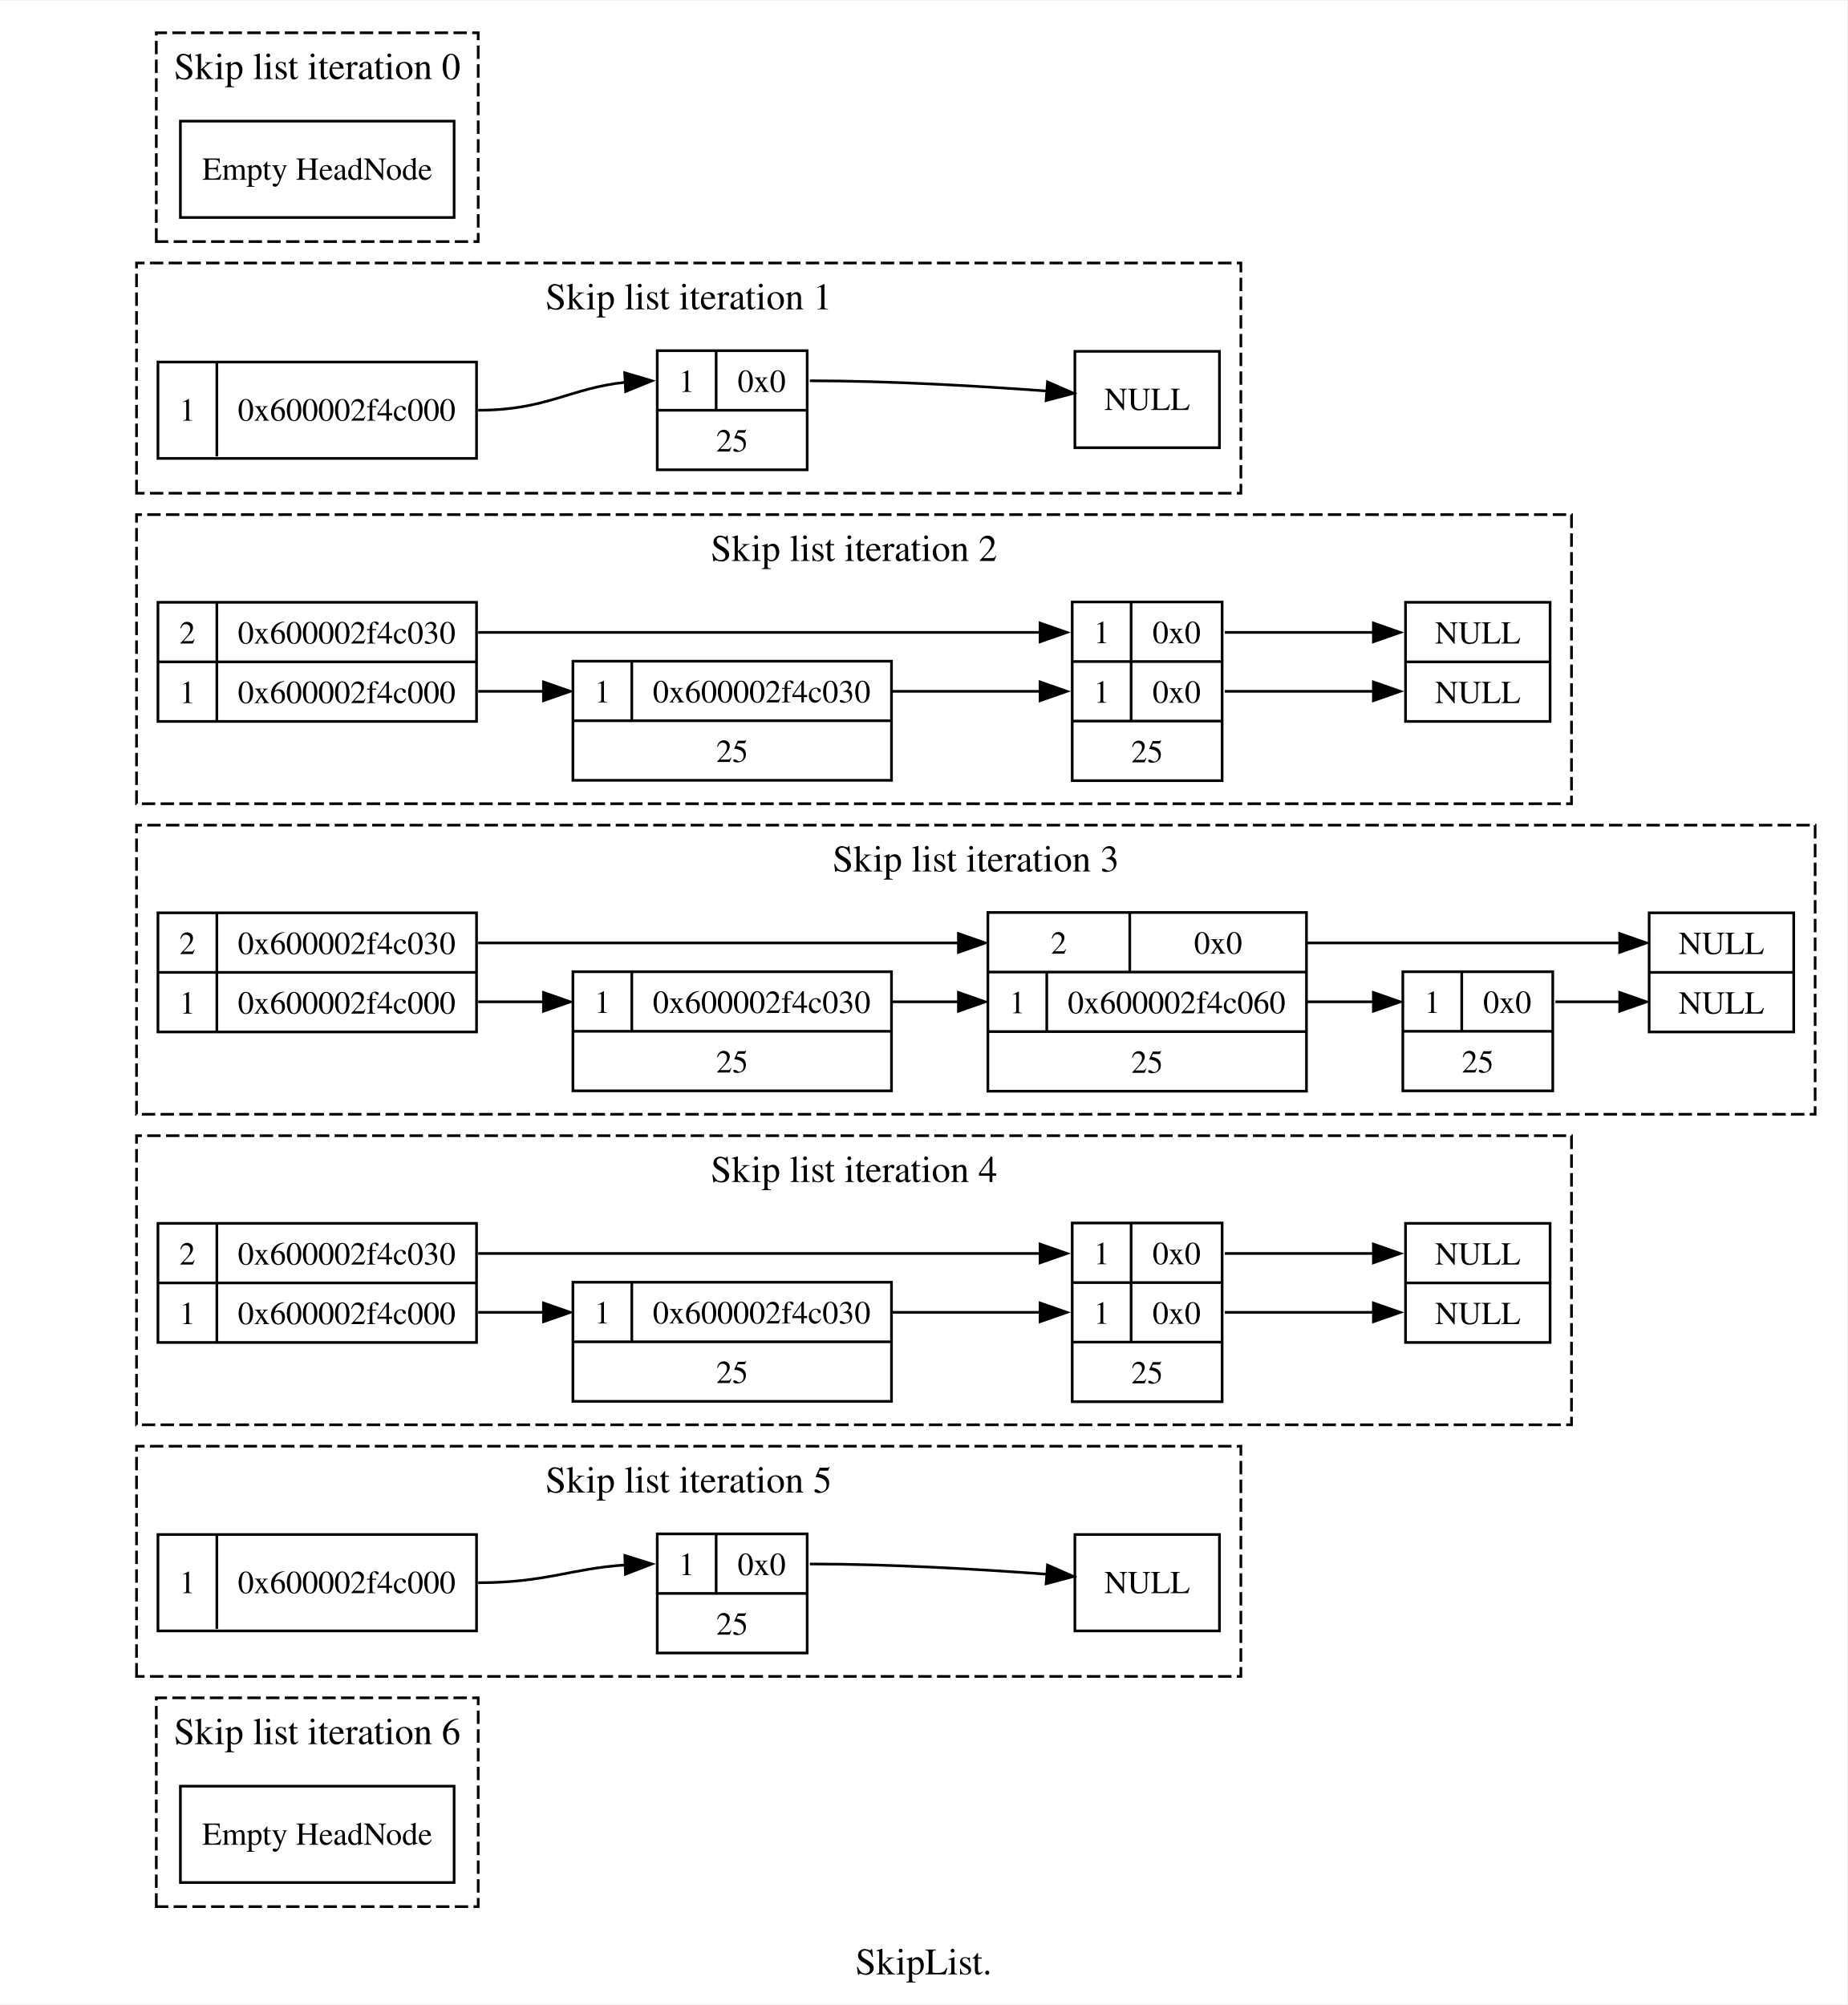
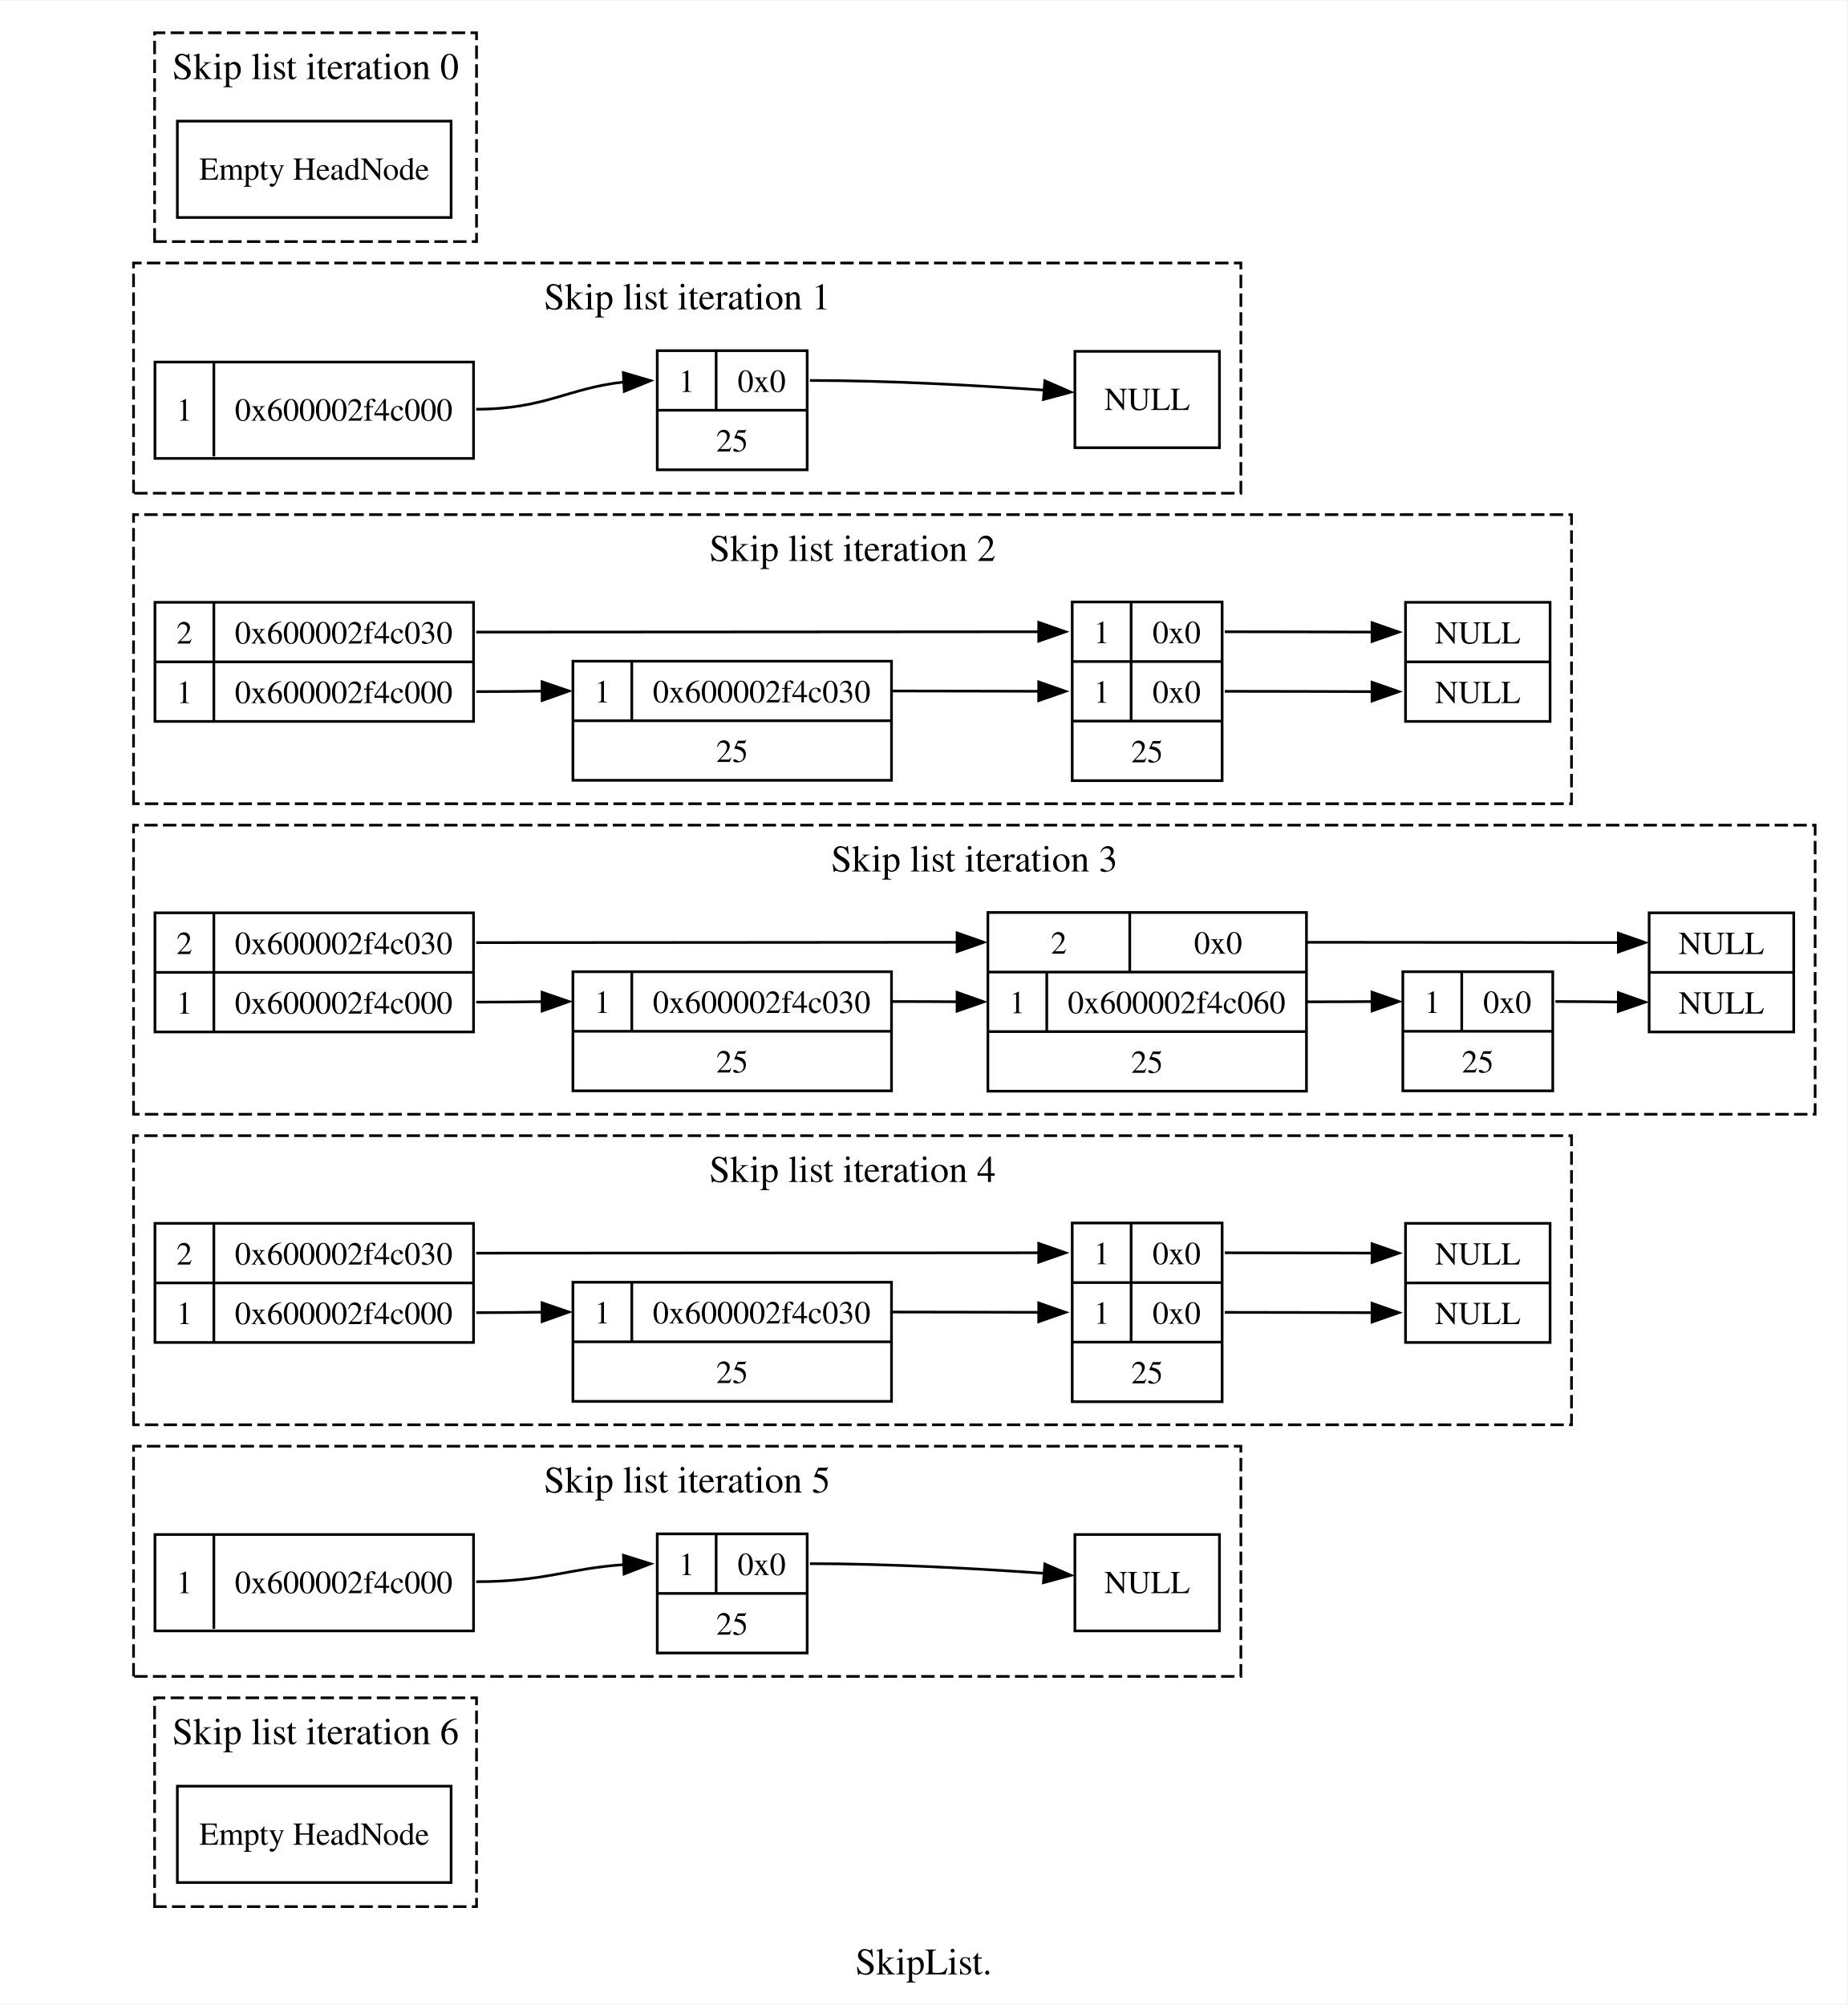
<svg xmlns="http://www.w3.org/2000/svg" width="690pt" height="749pt" viewBox="0.00 0.00 690.00 748.50">
  <g id="graph0" class="graph" transform="scale(1 1) rotate(0) translate(4 744.5)">
    <polygon fill="white" stroke="none" points="-4,4 -4,-744.5 686,-744.5 686,4 -4,4" />
    <text text-anchor="middle" x="341" y="-7.2" font-family="Times,serif" font-size="14.00">SkipList.</text>
    <g id="clust1" class="cluster">
-       <polygon fill="none" stroke="black" stroke-dasharray="5,2" points="54.38,-654.5 54.38,-732.5 174.62,-732.5 174.62,-654.5 54.38,-654.5" />
-       <text text-anchor="middle" x="114.5" y="-715.2" font-family="Times,serif" font-size="14.00">Skip list iteration 0</text>
+       <polygon fill="none" stroke="black" stroke-dasharray="5,2" points="53.75,-654.5 53.75,-732.5 174,-732.5 174,-654.5 53.75,-654.5" />
+       <text text-anchor="middle" x="113.88" y="-715.2" font-family="Times,serif" font-size="14.00">Skip list iteration 0</text>
    </g>
    <g id="clust2" class="cluster">
-       <polygon fill="none" stroke="black" stroke-dasharray="5,2" points="47,-560.5 47,-646.5 459.5,-646.5 459.5,-560.5 47,-560.5" />
-       <text text-anchor="middle" x="253.25" y="-629.2" font-family="Times,serif" font-size="14.00">Skip list iteration 1</text>
+       <polygon fill="none" stroke="black" stroke-dasharray="5,2" points="45.88,-560.5 45.88,-646.5 459.5,-646.5 459.5,-560.5 45.88,-560.5" />
+       <text text-anchor="middle" x="252.69" y="-629.2" font-family="Times,serif" font-size="14.00">Skip list iteration 1</text>
    </g>
    <g id="clust3" class="cluster">
-       <polygon fill="none" stroke="black" stroke-dasharray="5,2" points="47,-444.5 47,-552.5 583,-552.5 583,-444.5 47,-444.5" />
-       <text text-anchor="middle" x="315" y="-535.2" font-family="Times,serif" font-size="14.00">Skip list iteration 2</text>
+       <polygon fill="none" stroke="black" stroke-dasharray="5,2" points="45.88,-444.5 45.88,-552.5 583,-552.5 583,-444.5 45.88,-444.5" />
+       <text text-anchor="middle" x="314.44" y="-535.2" font-family="Times,serif" font-size="14.00">Skip list iteration 2</text>
    </g>
    <g id="clust4" class="cluster">
-       <polygon fill="none" stroke="black" stroke-dasharray="5,2" points="47,-328.5 47,-436.5 674,-436.5 674,-328.5 47,-328.5" />
-       <text text-anchor="middle" x="360.5" y="-419.2" font-family="Times,serif" font-size="14.00">Skip list iteration 3</text>
+       <polygon fill="none" stroke="black" stroke-dasharray="5,2" points="45.88,-328.5 45.88,-436.5 674,-436.5 674,-328.5 45.88,-328.5" />
+       <text text-anchor="middle" x="359.94" y="-419.2" font-family="Times,serif" font-size="14.00">Skip list iteration 3</text>
    </g>
    <g id="clust5" class="cluster">
-       <polygon fill="none" stroke="black" stroke-dasharray="5,2" points="47,-212.5 47,-320.5 583,-320.5 583,-212.5 47,-212.5" />
-       <text text-anchor="middle" x="315" y="-303.2" font-family="Times,serif" font-size="14.00">Skip list iteration 4</text>
+       <polygon fill="none" stroke="black" stroke-dasharray="5,2" points="45.88,-212.5 45.88,-320.5 583,-320.5 583,-212.5 45.88,-212.5" />
+       <text text-anchor="middle" x="314.44" y="-303.2" font-family="Times,serif" font-size="14.00">Skip list iteration 4</text>
    </g>
    <g id="clust6" class="cluster">
-       <polygon fill="none" stroke="black" stroke-dasharray="5,2" points="47,-118.5 47,-204.5 459.5,-204.5 459.5,-118.5 47,-118.5" />
-       <text text-anchor="middle" x="253.25" y="-187.2" font-family="Times,serif" font-size="14.00">Skip list iteration 5</text>
+       <polygon fill="none" stroke="black" stroke-dasharray="5,2" points="45.88,-118.5 45.88,-204.5 459.5,-204.5 459.5,-118.5 45.88,-118.5" />
+       <text text-anchor="middle" x="252.69" y="-187.2" font-family="Times,serif" font-size="14.00">Skip list iteration 5</text>
    </g>
    <g id="clust7" class="cluster">
-       <polygon fill="none" stroke="black" stroke-dasharray="5,2" points="54.38,-32.5 54.38,-110.5 174.62,-110.5 174.62,-32.5 54.38,-32.5" />
-       <text text-anchor="middle" x="114.5" y="-93.2" font-family="Times,serif" font-size="14.00">Skip list iteration 6</text>
+       <polygon fill="none" stroke="black" stroke-dasharray="5,2" points="53.75,-32.5 53.75,-110.5 174,-110.5 174,-32.5 53.75,-32.5" />
+       <text text-anchor="middle" x="113.88" y="-93.2" font-family="Times,serif" font-size="14.00">Skip list iteration 6</text>
    </g>
    <g id="node1" class="node">
-       <polygon fill="none" stroke="black" points="63.38,-663.5 63.38,-699.5 165.62,-699.5 165.62,-663.5 63.38,-663.5" />
-       <text text-anchor="middle" x="114.5" y="-677.6" font-family="Times,serif" font-size="12.00">Empty HeadNode</text>
+       <polygon fill="none" stroke="black" points="62.25,-663.5 62.25,-699.5 164.5,-699.5 164.5,-663.5 62.25,-663.5" />
+       <text text-anchor="middle" x="113.38" y="-677.6" font-family="Times,serif" font-size="12.00">Empty HeadNode</text>
    </g>
    <g id="node2" class="node">
-       <polygon fill="none" stroke="black" points="55,-573.5 55,-609.5 174,-609.5 174,-573.5 55,-573.5" />
-       <text text-anchor="middle" x="66" y="-587.6" font-family="Times,serif" font-size="12.00">1</text>
-       <polyline fill="none" stroke="black" points="77,-574.25 77,-609.5" />
-       <text text-anchor="middle" x="125.5" y="-587.6" font-family="Times,serif" font-size="12.00">0x600002f4c000</text>
+       <polygon fill="none" stroke="black" points="53.88,-573.5 53.88,-609.5 172.88,-609.5 172.88,-573.5 53.88,-573.5" />
+       <text text-anchor="middle" x="64.88" y="-587.6" font-family="Times,serif" font-size="12.00">1</text>
+       <polyline fill="none" stroke="black" points="75.88,-574.25 75.88,-609.5" />
+       <text text-anchor="middle" x="124.38" y="-587.6" font-family="Times,serif" font-size="12.00">0x600002f4c000</text>
    </g>
    <g id="node3" class="node">
      <polygon fill="none" stroke="black" points="241.5,-569.25 241.5,-613.75 297.5,-613.75 297.5,-569.25 241.5,-569.25" />
      <text text-anchor="middle" x="252.5" y="-598.35" font-family="Times,serif" font-size="12.00">1</text>
      <polyline fill="none" stroke="black" points="263.5,-591.5 263.5,-613.75" />
      <text text-anchor="middle" x="280.5" y="-598.35" font-family="Times,serif" font-size="12.00">0x0</text>
      <polyline fill="none" stroke="black" points="241.5,-591.5 297.5,-591.5" />
      <text text-anchor="middle" x="269.5" y="-576.1" font-family="Times,serif" font-size="12.00">25</text>
    </g>
    <g id="edge1" class="edge">
-       <path fill="none" stroke="black" d="M174.62,-591.5C200.37,-591.5 208.68,-599.77 229.79,-601.97" />
-       <polygon fill="black" stroke="black" points="229.34,-605.5 239.5,-602.5 229.69,-598.51 229.34,-605.5" />
+       <path fill="none" stroke="black" d="M173.88,-591.88C199.65,-591.88 208.18,-599.81 229.1,-602.05" />
+       <polygon fill="black" stroke="black" points="228.82,-605.54 238.99,-602.55 229.18,-598.55 228.82,-605.54" />
    </g>
    <g id="node4" class="node">
      <polygon fill="none" stroke="black" points="397.5,-577.5 397.5,-613.5 451.5,-613.5 451.5,-577.5 397.5,-577.5" />
      <text text-anchor="middle" x="424.5" y="-591.6" font-family="Times,serif" font-size="12.00">NULL</text>
    </g>
    <g id="edge2" class="edge">
-       <path fill="none" stroke="black" d="M298.5,-602.5C328.33,-602.5 362.07,-600.52 387.12,-598.67" />
-       <polygon fill="black" stroke="black" points="387.27,-602.09 396.98,-597.83 386.74,-595.11 387.27,-602.09" />
+       <path fill="none" stroke="black" d="M298.5,-602.62C328,-602.62 361.33,-600.76 386.3,-598.99" />
+       <polygon fill="black" stroke="black" points="386.26,-602.5 395.98,-598.27 385.75,-595.52 386.26,-602.5" />
    </g>
    <g id="node5" class="node">
-       <polygon fill="none" stroke="black" points="55,-475.25 55,-519.75 174,-519.75 174,-475.25 55,-475.25" />
-       <text text-anchor="middle" x="66" y="-504.35" font-family="Times,serif" font-size="12.00">2</text>
-       <polyline fill="none" stroke="black" points="77,-497.5 77,-519.75" />
-       <text text-anchor="middle" x="125.5" y="-504.35" font-family="Times,serif" font-size="12.00">0x600002f4c030</text>
-       <polyline fill="none" stroke="black" points="55,-497.5 174,-497.5" />
-       <text text-anchor="middle" x="66" y="-482.1" font-family="Times,serif" font-size="12.00">1</text>
-       <polyline fill="none" stroke="black" points="77,-475.25 77,-497.5" />
-       <text text-anchor="middle" x="125.5" y="-482.1" font-family="Times,serif" font-size="12.00">0x600002f4c000</text>
+       <polygon fill="none" stroke="black" points="53.88,-475.25 53.88,-519.75 172.88,-519.75 172.88,-475.25 53.88,-475.25" />
+       <text text-anchor="middle" x="64.88" y="-504.35" font-family="Times,serif" font-size="12.00">2</text>
+       <polyline fill="none" stroke="black" points="75.88,-497.5 75.88,-519.75" />
+       <text text-anchor="middle" x="124.38" y="-504.35" font-family="Times,serif" font-size="12.00">0x600002f4c030</text>
+       <polyline fill="none" stroke="black" points="53.88,-497.5 172.88,-497.5" />
+       <text text-anchor="middle" x="64.88" y="-482.1" font-family="Times,serif" font-size="12.00">1</text>
+       <polyline fill="none" stroke="black" points="75.88,-475.25 75.88,-497.5" />
+       <text text-anchor="middle" x="124.38" y="-482.1" font-family="Times,serif" font-size="12.00">0x600002f4c000</text>
    </g>
    <g id="node6" class="node">
      <polygon fill="none" stroke="black" points="210,-453.25 210,-497.75 329,-497.75 329,-453.25 210,-453.25" />
      <text text-anchor="middle" x="221" y="-482.35" font-family="Times,serif" font-size="12.00">1</text>
      <polyline fill="none" stroke="black" points="232,-475.5 232,-497.75" />
      <text text-anchor="middle" x="280.5" y="-482.35" font-family="Times,serif" font-size="12.00">0x600002f4c030</text>
      <polyline fill="none" stroke="black" points="210,-475.5 329,-475.5" />
      <text text-anchor="middle" x="269.5" y="-460.1" font-family="Times,serif" font-size="12.00">25</text>
    </g>
    <g id="edge3" class="edge">
-       <path fill="none" stroke="black" d="M174.62,-486.5C185.93,-486.5 191.13,-486.5 199.01,-486.5" />
-       <polygon fill="black" stroke="black" points="199,-490 209,-486.5 199,-483 199,-490" />
+       <path fill="none" stroke="black" d="M173.88,-486.38C185.29,-486.38 190.62,-486.5 198.51,-486.57" />
+       <polygon fill="black" stroke="black" points="198.47,-490.07 208.49,-486.62 198.5,-483.07 198.47,-490.07" />
    </g>
    <g id="node7" class="node">
      <polygon fill="none" stroke="black" points="396.5,-453.12 396.5,-519.88 452.5,-519.88 452.5,-453.12 396.5,-453.12" />
      <text text-anchor="middle" x="407.5" y="-504.48" font-family="Times,serif" font-size="12.00">1</text>
      <polyline fill="none" stroke="black" points="418.5,-497.62 418.5,-519.88" />
      <text text-anchor="middle" x="435.5" y="-504.48" font-family="Times,serif" font-size="12.00">0x0</text>
      <polyline fill="none" stroke="black" points="396.5,-497.62 452.5,-497.62" />
      <text text-anchor="middle" x="407.5" y="-482.23" font-family="Times,serif" font-size="12.00">1</text>
      <polyline fill="none" stroke="black" points="418.5,-475.38 418.5,-497.62" />
      <text text-anchor="middle" x="435.5" y="-482.23" font-family="Times,serif" font-size="12.00">0x0</text>
      <polyline fill="none" stroke="black" points="396.5,-475.38 452.5,-475.38" />
      <text text-anchor="middle" x="424.5" y="-459.98" font-family="Times,serif" font-size="12.00">25</text>
    </g>
    <g id="edge4" class="edge">
-       <path fill="none" stroke="black" d="M174.62,-508.5C269.05,-508.5 295.36,-508.5 384.6,-508.5" />
-       <polygon fill="black" stroke="black" points="384.5,-512 394.5,-508.5 384.5,-505 384.5,-512" />
+       <path fill="none" stroke="black" d="M173.88,-508.62C268.43,-508.62 294.91,-508.74 384.01,-508.75" />
+       <polygon fill="black" stroke="black" points="383.99,-512.25 393.99,-508.75 383.99,-505.25 383.99,-512.25" />
    </g>
    <g id="edge5" class="edge">
-       <path fill="none" stroke="black" d="M329,-486.5C354.51,-486.5 363.51,-486.5 384.51,-486.5" />
-       <polygon fill="black" stroke="black" points="384.5,-490 394.5,-486.5 384.5,-483 384.5,-490" />
+       <path fill="none" stroke="black" d="M329,-486.62C354.4,-486.62 363.43,-486.53 384.22,-486.51" />
+       <polygon fill="black" stroke="black" points="383.99,-490.01 393.99,-486.5 383.98,-483.01 383.99,-490.01" />
    </g>
    <g id="node8" class="node">
      <polygon fill="none" stroke="black" points="521,-475.25 521,-519.75 575,-519.75 575,-475.25 521,-475.25" />
      <text text-anchor="middle" x="548" y="-504.35" font-family="Times,serif" font-size="12.00">NULL</text>
      <polyline fill="none" stroke="black" points="521,-497.5 575,-497.5" />
      <text text-anchor="middle" x="548" y="-482.1" font-family="Times,serif" font-size="12.00">NULL</text>
    </g>
    <g id="edge6" class="edge">
-       <path fill="none" stroke="black" d="M453.5,-486.5C479.01,-486.5 488.01,-486.5 509.01,-486.5" />
-       <polygon fill="black" stroke="black" points="509,-490 519,-486.5 509,-483 509,-490" />
+       <path fill="none" stroke="black" d="M453.5,-486.5C478.9,-486.5 487.93,-486.41 508.72,-486.38" />
+       <polygon fill="black" stroke="black" points="508.49,-489.88 518.49,-486.38 508.48,-482.88 508.49,-489.88" />
    </g>
    <g id="edge7" class="edge">
-       <path fill="none" stroke="black" d="M453.5,-508.5C479.01,-508.5 488.01,-508.5 509.01,-508.5" />
-       <polygon fill="black" stroke="black" points="509,-512 519,-508.5 509,-505 509,-512" />
+       <path fill="none" stroke="black" d="M453.5,-508.75C478.9,-508.75 487.93,-508.66 508.72,-508.63" />
+       <polygon fill="black" stroke="black" points="508.49,-512.13 518.49,-508.63 508.48,-505.13 508.49,-512.13" />
    </g>
    <g id="node9" class="node">
-       <polygon fill="none" stroke="black" points="55,-359.25 55,-403.75 174,-403.75 174,-359.25 55,-359.25" />
-       <text text-anchor="middle" x="66" y="-388.35" font-family="Times,serif" font-size="12.00">2</text>
-       <polyline fill="none" stroke="black" points="77,-381.5 77,-403.75" />
-       <text text-anchor="middle" x="125.5" y="-388.35" font-family="Times,serif" font-size="12.00">0x600002f4c030</text>
-       <polyline fill="none" stroke="black" points="55,-381.5 174,-381.5" />
-       <text text-anchor="middle" x="66" y="-366.1" font-family="Times,serif" font-size="12.00">1</text>
-       <polyline fill="none" stroke="black" points="77,-359.25 77,-381.5" />
-       <text text-anchor="middle" x="125.5" y="-366.1" font-family="Times,serif" font-size="12.00">0x600002f4c000</text>
+       <polygon fill="none" stroke="black" points="53.88,-359.25 53.88,-403.75 172.88,-403.75 172.88,-359.25 53.88,-359.25" />
+       <text text-anchor="middle" x="64.88" y="-388.35" font-family="Times,serif" font-size="12.00">2</text>
+       <polyline fill="none" stroke="black" points="75.88,-381.5 75.88,-403.75" />
+       <text text-anchor="middle" x="124.38" y="-388.35" font-family="Times,serif" font-size="12.00">0x600002f4c030</text>
+       <polyline fill="none" stroke="black" points="53.88,-381.5 172.88,-381.5" />
+       <text text-anchor="middle" x="64.88" y="-366.1" font-family="Times,serif" font-size="12.00">1</text>
+       <polyline fill="none" stroke="black" points="75.88,-359.25 75.88,-381.5" />
+       <text text-anchor="middle" x="124.38" y="-366.1" font-family="Times,serif" font-size="12.00">0x600002f4c000</text>
    </g>
    <g id="node10" class="node">
      <polygon fill="none" stroke="black" points="210,-337.25 210,-381.75 329,-381.75 329,-337.25 210,-337.25" />
      <text text-anchor="middle" x="221" y="-366.35" font-family="Times,serif" font-size="12.00">1</text>
      <polyline fill="none" stroke="black" points="232,-359.5 232,-381.75" />
      <text text-anchor="middle" x="280.5" y="-366.35" font-family="Times,serif" font-size="12.00">0x600002f4c030</text>
      <polyline fill="none" stroke="black" points="210,-359.5 329,-359.5" />
      <text text-anchor="middle" x="269.5" y="-344.1" font-family="Times,serif" font-size="12.00">25</text>
    </g>
    <g id="edge8" class="edge">
-       <path fill="none" stroke="black" d="M174.62,-370.5C185.93,-370.5 191.13,-370.5 199.01,-370.5" />
-       <polygon fill="black" stroke="black" points="199,-374 209,-370.5 199,-367 199,-374" />
+       <path fill="none" stroke="black" d="M173.88,-370.38C185.29,-370.38 190.62,-370.5 198.51,-370.57" />
+       <polygon fill="black" stroke="black" points="198.47,-374.07 208.49,-370.62 198.5,-367.07 198.47,-374.07" />
    </g>
    <g id="node11" class="node">
      <polygon fill="none" stroke="black" points="365,-337.12 365,-403.88 484,-403.88 484,-337.12 365,-337.12" />
      <text text-anchor="middle" x="391.5" y="-388.48" font-family="Times,serif" font-size="12.00">2</text>
      <polyline fill="none" stroke="black" points="418,-381.62 418,-403.88" />
      <text text-anchor="middle" x="451" y="-388.48" font-family="Times,serif" font-size="12.00">0x0</text>
      <polyline fill="none" stroke="black" points="365,-381.62 484,-381.62" />
      <text text-anchor="middle" x="376" y="-366.23" font-family="Times,serif" font-size="12.00">1</text>
      <polyline fill="none" stroke="black" points="387,-359.38 387,-381.62" />
      <text text-anchor="middle" x="435.5" y="-366.23" font-family="Times,serif" font-size="12.00">0x600002f4c060</text>
      <polyline fill="none" stroke="black" points="365,-359.38 484,-359.38" />
      <text text-anchor="middle" x="424.5" y="-343.98" font-family="Times,serif" font-size="12.00">25</text>
    </g>
    <g id="edge9" class="edge">
-       <path fill="none" stroke="black" d="M174.62,-392.5C255.6,-392.5 278.45,-392.5 354.43,-392.5" />
-       <polygon fill="black" stroke="black" points="354,-396 364,-392.5 354,-389 354,-396" />
+       <path fill="none" stroke="black" d="M173.88,-392.62C255,-392.62 278.02,-392.74 353.93,-392.75" />
+       <polygon fill="black" stroke="black" points="353.49,-396.25 363.49,-392.75 353.49,-389.25 353.49,-396.25" />
    </g>
    <g id="edge10" class="edge">
-       <path fill="none" stroke="black" d="M329,-370.5C340.62,-370.5 345.92,-370.5 354.08,-370.5" />
-       <polygon fill="black" stroke="black" points="354,-374 364,-370.5 354,-367 354,-374" />
+       <path fill="none" stroke="black" d="M329,-370.62C340.38,-370.62 345.68,-370.56 353.55,-370.53" />
+       <polygon fill="black" stroke="black" points="353.49,-374.03 363.49,-370.5 353.48,-367.03 353.49,-374.03" />
    </g>
    <g id="node12" class="node">
      <polygon fill="none" stroke="black" points="520,-337.25 520,-381.75 576,-381.75 576,-337.25 520,-337.25" />
      <text text-anchor="middle" x="531" y="-366.35" font-family="Times,serif" font-size="12.00">1</text>
      <polyline fill="none" stroke="black" points="542,-359.5 542,-381.75" />
      <text text-anchor="middle" x="559" y="-366.35" font-family="Times,serif" font-size="12.00">0x0</text>
      <polyline fill="none" stroke="black" points="520,-359.5 576,-359.5" />
      <text text-anchor="middle" x="548" y="-344.1" font-family="Times,serif" font-size="12.00">25</text>
    </g>
    <g id="edge11" class="edge">
-       <path fill="none" stroke="black" d="M484,-370.5C495.62,-370.5 500.92,-370.5 509.08,-370.5" />
-       <polygon fill="black" stroke="black" points="509,-374 519,-370.5 509,-367 509,-374" />
+       <path fill="none" stroke="black" d="M484,-370.5C495.38,-370.5 500.68,-370.56 508.55,-370.6" />
+       <polygon fill="black" stroke="black" points="508.48,-374.1 518.49,-370.62 508.49,-367.1 508.48,-374.1" />
    </g>
    <g id="node13" class="node">
      <polygon fill="none" stroke="black" points="612,-359.25 612,-403.75 666,-403.75 666,-359.25 612,-359.25" />
      <text text-anchor="middle" x="639" y="-388.35" font-family="Times,serif" font-size="12.00">NULL</text>
      <polyline fill="none" stroke="black" points="612,-381.5 666,-381.5" />
      <text text-anchor="middle" x="639" y="-366.1" font-family="Times,serif" font-size="12.00">NULL</text>
    </g>
    <g id="edge12" class="edge">
-       <path fill="none" stroke="black" d="M484,-392.5C537.11,-392.5 553.03,-392.5 601.21,-392.5" />
-       <polygon fill="black" stroke="black" points="601,-396 611,-392.5 601,-389 601,-396" />
+       <path fill="none" stroke="black" d="M484,-392.75C536.89,-392.75 552.9,-392.64 600.6,-392.63" />
+       <polygon fill="black" stroke="black" points="600.49,-396.13 610.49,-392.63 600.49,-389.13 600.49,-396.13" />
    </g>
    <g id="edge13" class="edge">
-       <path fill="none" stroke="black" d="M577,-370.5C588.18,-370.5 593.33,-370.5 601.12,-370.5" />
-       <polygon fill="black" stroke="black" points="601,-374 611,-370.5 601,-367 601,-374" />
+       <path fill="none" stroke="black" d="M577,-370.62C587.94,-370.62 593.11,-370.5 600.62,-370.43" />
+       <polygon fill="black" stroke="black" points="600.5,-373.93 610.49,-370.38 600.47,-366.93 600.5,-373.93" />
    </g>
    <g id="node14" class="node">
-       <polygon fill="none" stroke="black" points="55,-243.25 55,-287.75 174,-287.75 174,-243.25 55,-243.25" />
-       <text text-anchor="middle" x="66" y="-272.35" font-family="Times,serif" font-size="12.00">2</text>
-       <polyline fill="none" stroke="black" points="77,-265.5 77,-287.75" />
-       <text text-anchor="middle" x="125.5" y="-272.35" font-family="Times,serif" font-size="12.00">0x600002f4c030</text>
-       <polyline fill="none" stroke="black" points="55,-265.5 174,-265.5" />
-       <text text-anchor="middle" x="66" y="-250.1" font-family="Times,serif" font-size="12.00">1</text>
-       <polyline fill="none" stroke="black" points="77,-243.25 77,-265.5" />
-       <text text-anchor="middle" x="125.5" y="-250.1" font-family="Times,serif" font-size="12.00">0x600002f4c000</text>
+       <polygon fill="none" stroke="black" points="53.88,-243.25 53.88,-287.75 172.88,-287.75 172.88,-243.25 53.88,-243.25" />
+       <text text-anchor="middle" x="64.88" y="-272.35" font-family="Times,serif" font-size="12.00">2</text>
+       <polyline fill="none" stroke="black" points="75.88,-265.5 75.88,-287.75" />
+       <text text-anchor="middle" x="124.38" y="-272.35" font-family="Times,serif" font-size="12.00">0x600002f4c030</text>
+       <polyline fill="none" stroke="black" points="53.88,-265.5 172.88,-265.5" />
+       <text text-anchor="middle" x="64.88" y="-250.1" font-family="Times,serif" font-size="12.00">1</text>
+       <polyline fill="none" stroke="black" points="75.88,-243.25 75.88,-265.5" />
+       <text text-anchor="middle" x="124.38" y="-250.1" font-family="Times,serif" font-size="12.00">0x600002f4c000</text>
    </g>
    <g id="node15" class="node">
      <polygon fill="none" stroke="black" points="210,-221.25 210,-265.75 329,-265.75 329,-221.25 210,-221.25" />
      <text text-anchor="middle" x="221" y="-250.35" font-family="Times,serif" font-size="12.00">1</text>
      <polyline fill="none" stroke="black" points="232,-243.5 232,-265.75" />
      <text text-anchor="middle" x="280.5" y="-250.35" font-family="Times,serif" font-size="12.00">0x600002f4c030</text>
      <polyline fill="none" stroke="black" points="210,-243.5 329,-243.5" />
      <text text-anchor="middle" x="269.5" y="-228.1" font-family="Times,serif" font-size="12.00">25</text>
    </g>
    <g id="edge14" class="edge">
-       <path fill="none" stroke="black" d="M174.62,-254.5C185.93,-254.5 191.13,-254.5 199.01,-254.5" />
-       <polygon fill="black" stroke="black" points="199,-258 209,-254.5 199,-251 199,-258" />
+       <path fill="none" stroke="black" d="M173.88,-254.38C185.29,-254.38 190.62,-254.5 198.51,-254.57" />
+       <polygon fill="black" stroke="black" points="198.47,-258.07 208.49,-254.62 198.5,-251.07 198.47,-258.07" />
    </g>
    <g id="node16" class="node">
      <polygon fill="none" stroke="black" points="396.5,-221.12 396.5,-287.88 452.5,-287.88 452.5,-221.12 396.5,-221.12" />
      <text text-anchor="middle" x="407.5" y="-272.48" font-family="Times,serif" font-size="12.00">1</text>
      <polyline fill="none" stroke="black" points="418.5,-265.62 418.5,-287.88" />
      <text text-anchor="middle" x="435.5" y="-272.48" font-family="Times,serif" font-size="12.00">0x0</text>
      <polyline fill="none" stroke="black" points="396.5,-265.62 452.5,-265.62" />
      <text text-anchor="middle" x="407.5" y="-250.22" font-family="Times,serif" font-size="12.00">1</text>
      <polyline fill="none" stroke="black" points="418.5,-243.38 418.5,-265.62" />
      <text text-anchor="middle" x="435.5" y="-250.22" font-family="Times,serif" font-size="12.00">0x0</text>
      <polyline fill="none" stroke="black" points="396.5,-243.38 452.5,-243.38" />
      <text text-anchor="middle" x="424.5" y="-227.97" font-family="Times,serif" font-size="12.00">25</text>
    </g>
    <g id="edge15" class="edge">
-       <path fill="none" stroke="black" d="M174.62,-276.5C269.05,-276.5 295.36,-276.5 384.6,-276.5" />
-       <polygon fill="black" stroke="black" points="384.5,-280 394.5,-276.5 384.5,-273 384.5,-280" />
+       <path fill="none" stroke="black" d="M173.88,-276.62C268.43,-276.62 294.91,-276.74 384.01,-276.75" />
+       <polygon fill="black" stroke="black" points="383.99,-280.25 393.99,-276.75 383.99,-273.25 383.99,-280.25" />
    </g>
    <g id="edge16" class="edge">
-       <path fill="none" stroke="black" d="M329,-254.5C354.51,-254.5 363.51,-254.5 384.51,-254.5" />
-       <polygon fill="black" stroke="black" points="384.5,-258 394.5,-254.5 384.5,-251 384.5,-258" />
+       <path fill="none" stroke="black" d="M329,-254.62C354.4,-254.62 363.43,-254.53 384.22,-254.51" />
+       <polygon fill="black" stroke="black" points="383.99,-258.01 393.99,-254.5 383.98,-251.01 383.99,-258.01" />
    </g>
    <g id="node17" class="node">
      <polygon fill="none" stroke="black" points="521,-243.25 521,-287.75 575,-287.75 575,-243.25 521,-243.25" />
      <text text-anchor="middle" x="548" y="-272.35" font-family="Times,serif" font-size="12.00">NULL</text>
      <polyline fill="none" stroke="black" points="521,-265.5 575,-265.5" />
      <text text-anchor="middle" x="548" y="-250.1" font-family="Times,serif" font-size="12.00">NULL</text>
    </g>
    <g id="edge17" class="edge">
-       <path fill="none" stroke="black" d="M453.5,-254.5C479.01,-254.5 488.01,-254.5 509.01,-254.5" />
-       <polygon fill="black" stroke="black" points="509,-258 519,-254.5 509,-251 509,-258" />
+       <path fill="none" stroke="black" d="M453.5,-254.5C478.9,-254.5 487.93,-254.41 508.72,-254.38" />
+       <polygon fill="black" stroke="black" points="508.49,-257.88 518.49,-254.38 508.48,-250.88 508.49,-257.88" />
    </g>
    <g id="edge18" class="edge">
-       <path fill="none" stroke="black" d="M453.5,-276.5C479.01,-276.5 488.01,-276.5 509.01,-276.5" />
-       <polygon fill="black" stroke="black" points="509,-280 519,-276.5 509,-273 509,-280" />
+       <path fill="none" stroke="black" d="M453.5,-276.75C478.9,-276.75 487.93,-276.66 508.72,-276.63" />
+       <polygon fill="black" stroke="black" points="508.49,-280.13 518.49,-276.63 508.48,-273.13 508.49,-280.13" />
    </g>
    <g id="node18" class="node">
-       <polygon fill="none" stroke="black" points="55,-135.5 55,-171.5 174,-171.5 174,-135.5 55,-135.5" />
-       <text text-anchor="middle" x="66" y="-149.6" font-family="Times,serif" font-size="12.00">1</text>
-       <polyline fill="none" stroke="black" points="77,-136.25 77,-171.5" />
-       <text text-anchor="middle" x="125.5" y="-149.6" font-family="Times,serif" font-size="12.00">0x600002f4c000</text>
+       <polygon fill="none" stroke="black" points="53.88,-135.5 53.88,-171.5 172.88,-171.5 172.88,-135.5 53.88,-135.5" />
+       <text text-anchor="middle" x="64.88" y="-149.6" font-family="Times,serif" font-size="12.00">1</text>
+       <polyline fill="none" stroke="black" points="75.88,-136.25 75.88,-171.5" />
+       <text text-anchor="middle" x="124.38" y="-149.6" font-family="Times,serif" font-size="12.00">0x600002f4c000</text>
    </g>
    <g id="node19" class="node">
      <polygon fill="none" stroke="black" points="241.5,-127.25 241.5,-171.75 297.5,-171.75 297.5,-127.25 241.5,-127.25" />
      <text text-anchor="middle" x="252.5" y="-156.35" font-family="Times,serif" font-size="12.00">1</text>
      <polyline fill="none" stroke="black" points="263.5,-149.5 263.5,-171.75" />
      <text text-anchor="middle" x="280.5" y="-156.35" font-family="Times,serif" font-size="12.00">0x0</text>
      <polyline fill="none" stroke="black" points="241.5,-149.5 297.5,-149.5" />
      <text text-anchor="middle" x="269.5" y="-134.1" font-family="Times,serif" font-size="12.00">25</text>
    </g>
    <g id="edge19" class="edge">
-       <path fill="none" stroke="black" d="M174.62,-153.5C200.04,-153.5 208.73,-158.72 229.57,-160.14" />
-       <polygon fill="black" stroke="black" points="229.39,-163.67 239.5,-160.5 229.62,-156.68 229.39,-163.67" />
+       <path fill="none" stroke="black" d="M173.88,-153.88C199.45,-153.88 208.29,-158.86 229.16,-160.26" />
+       <polygon fill="black" stroke="black" points="228.88,-163.75 238.99,-160.58 229.1,-156.76 228.88,-163.75" />
    </g>
    <g id="node20" class="node">
      <polygon fill="none" stroke="black" points="397.5,-135.5 397.5,-171.5 451.5,-171.5 451.5,-135.5 397.5,-135.5" />
      <text text-anchor="middle" x="424.5" y="-149.6" font-family="Times,serif" font-size="12.00">NULL</text>
    </g>
    <g id="edge20" class="edge">
-       <path fill="none" stroke="black" d="M298.5,-160.5C328.33,-160.5 362.07,-158.52 387.12,-156.67" />
-       <polygon fill="black" stroke="black" points="387.27,-160.09 396.98,-155.83 386.74,-153.11 387.27,-160.09" />
+       <path fill="none" stroke="black" d="M298.5,-160.62C328,-160.62 361.33,-158.76 386.3,-156.99" />
+       <polygon fill="black" stroke="black" points="386.26,-160.5 395.98,-156.27 385.75,-153.52 386.26,-160.5" />
    </g>
    <g id="node21" class="node">
-       <polygon fill="none" stroke="black" points="63.38,-41.5 63.38,-77.5 165.62,-77.5 165.62,-41.5 63.38,-41.5" />
-       <text text-anchor="middle" x="114.5" y="-55.6" font-family="Times,serif" font-size="12.00">Empty HeadNode</text>
+       <polygon fill="none" stroke="black" points="62.25,-41.5 62.25,-77.5 164.5,-77.5 164.5,-41.5 62.25,-41.5" />
+       <text text-anchor="middle" x="113.38" y="-55.6" font-family="Times,serif" font-size="12.00">Empty HeadNode</text>
    </g>
  </g>
</svg>
